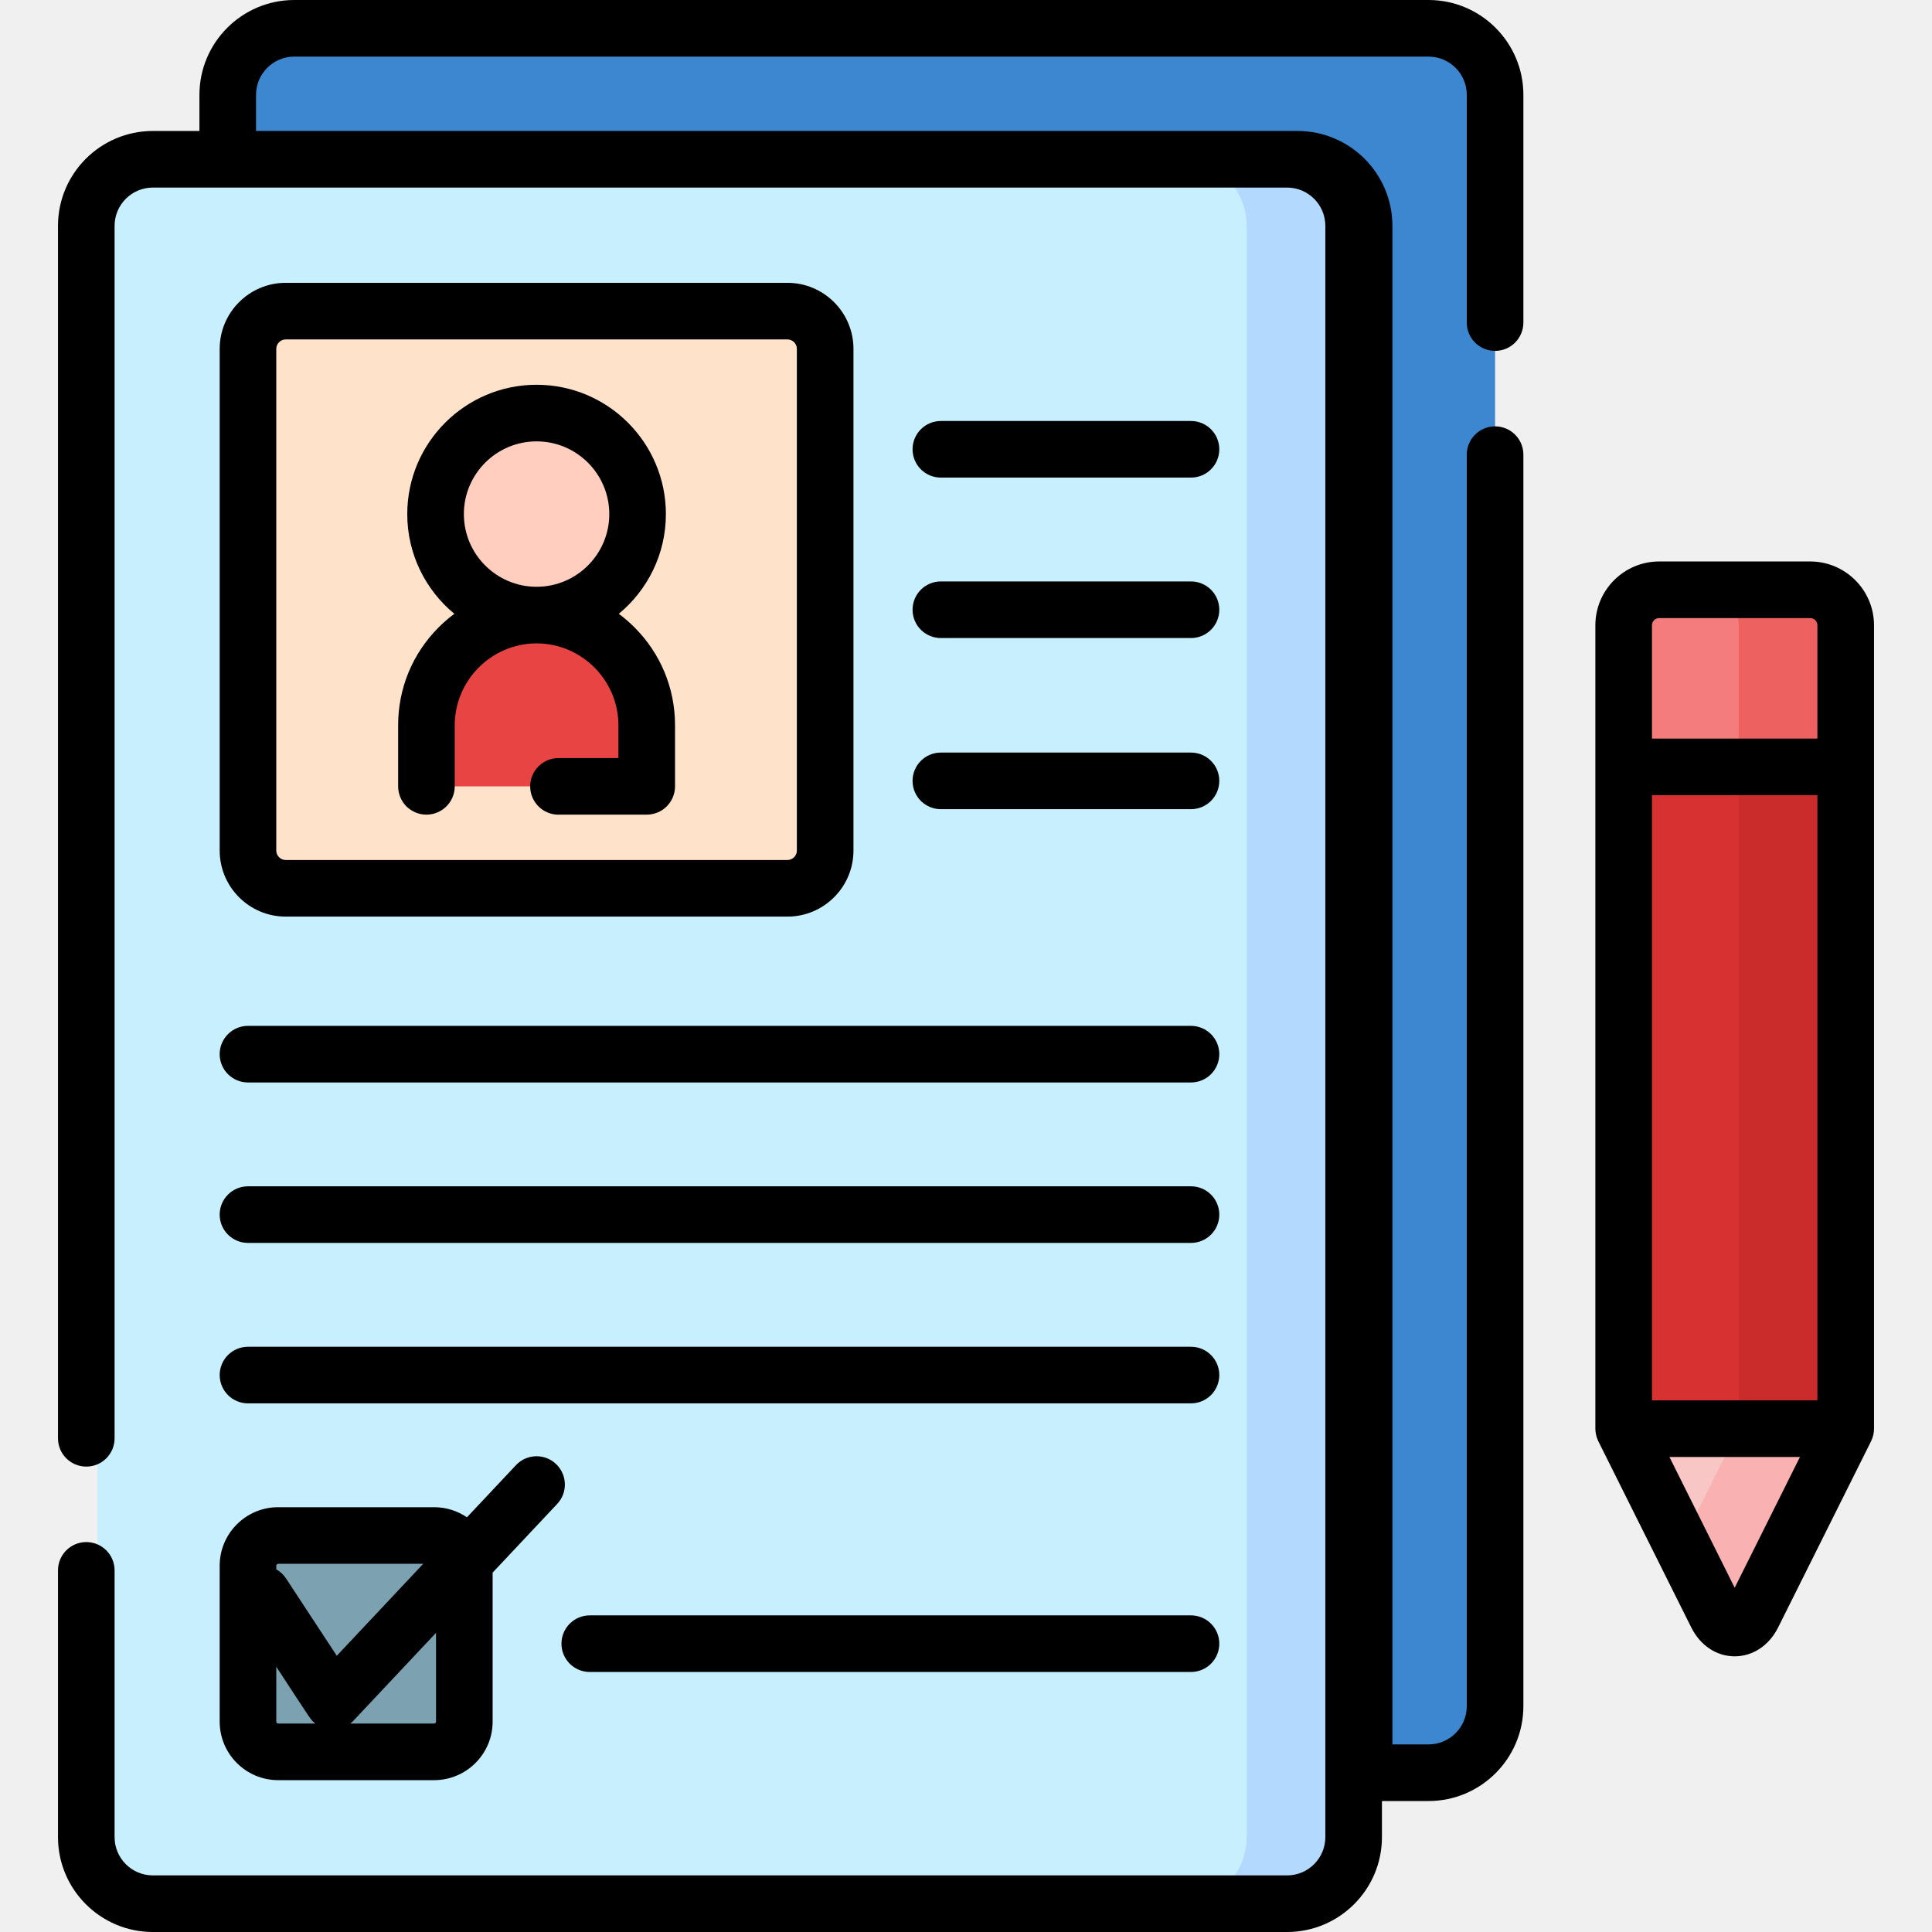
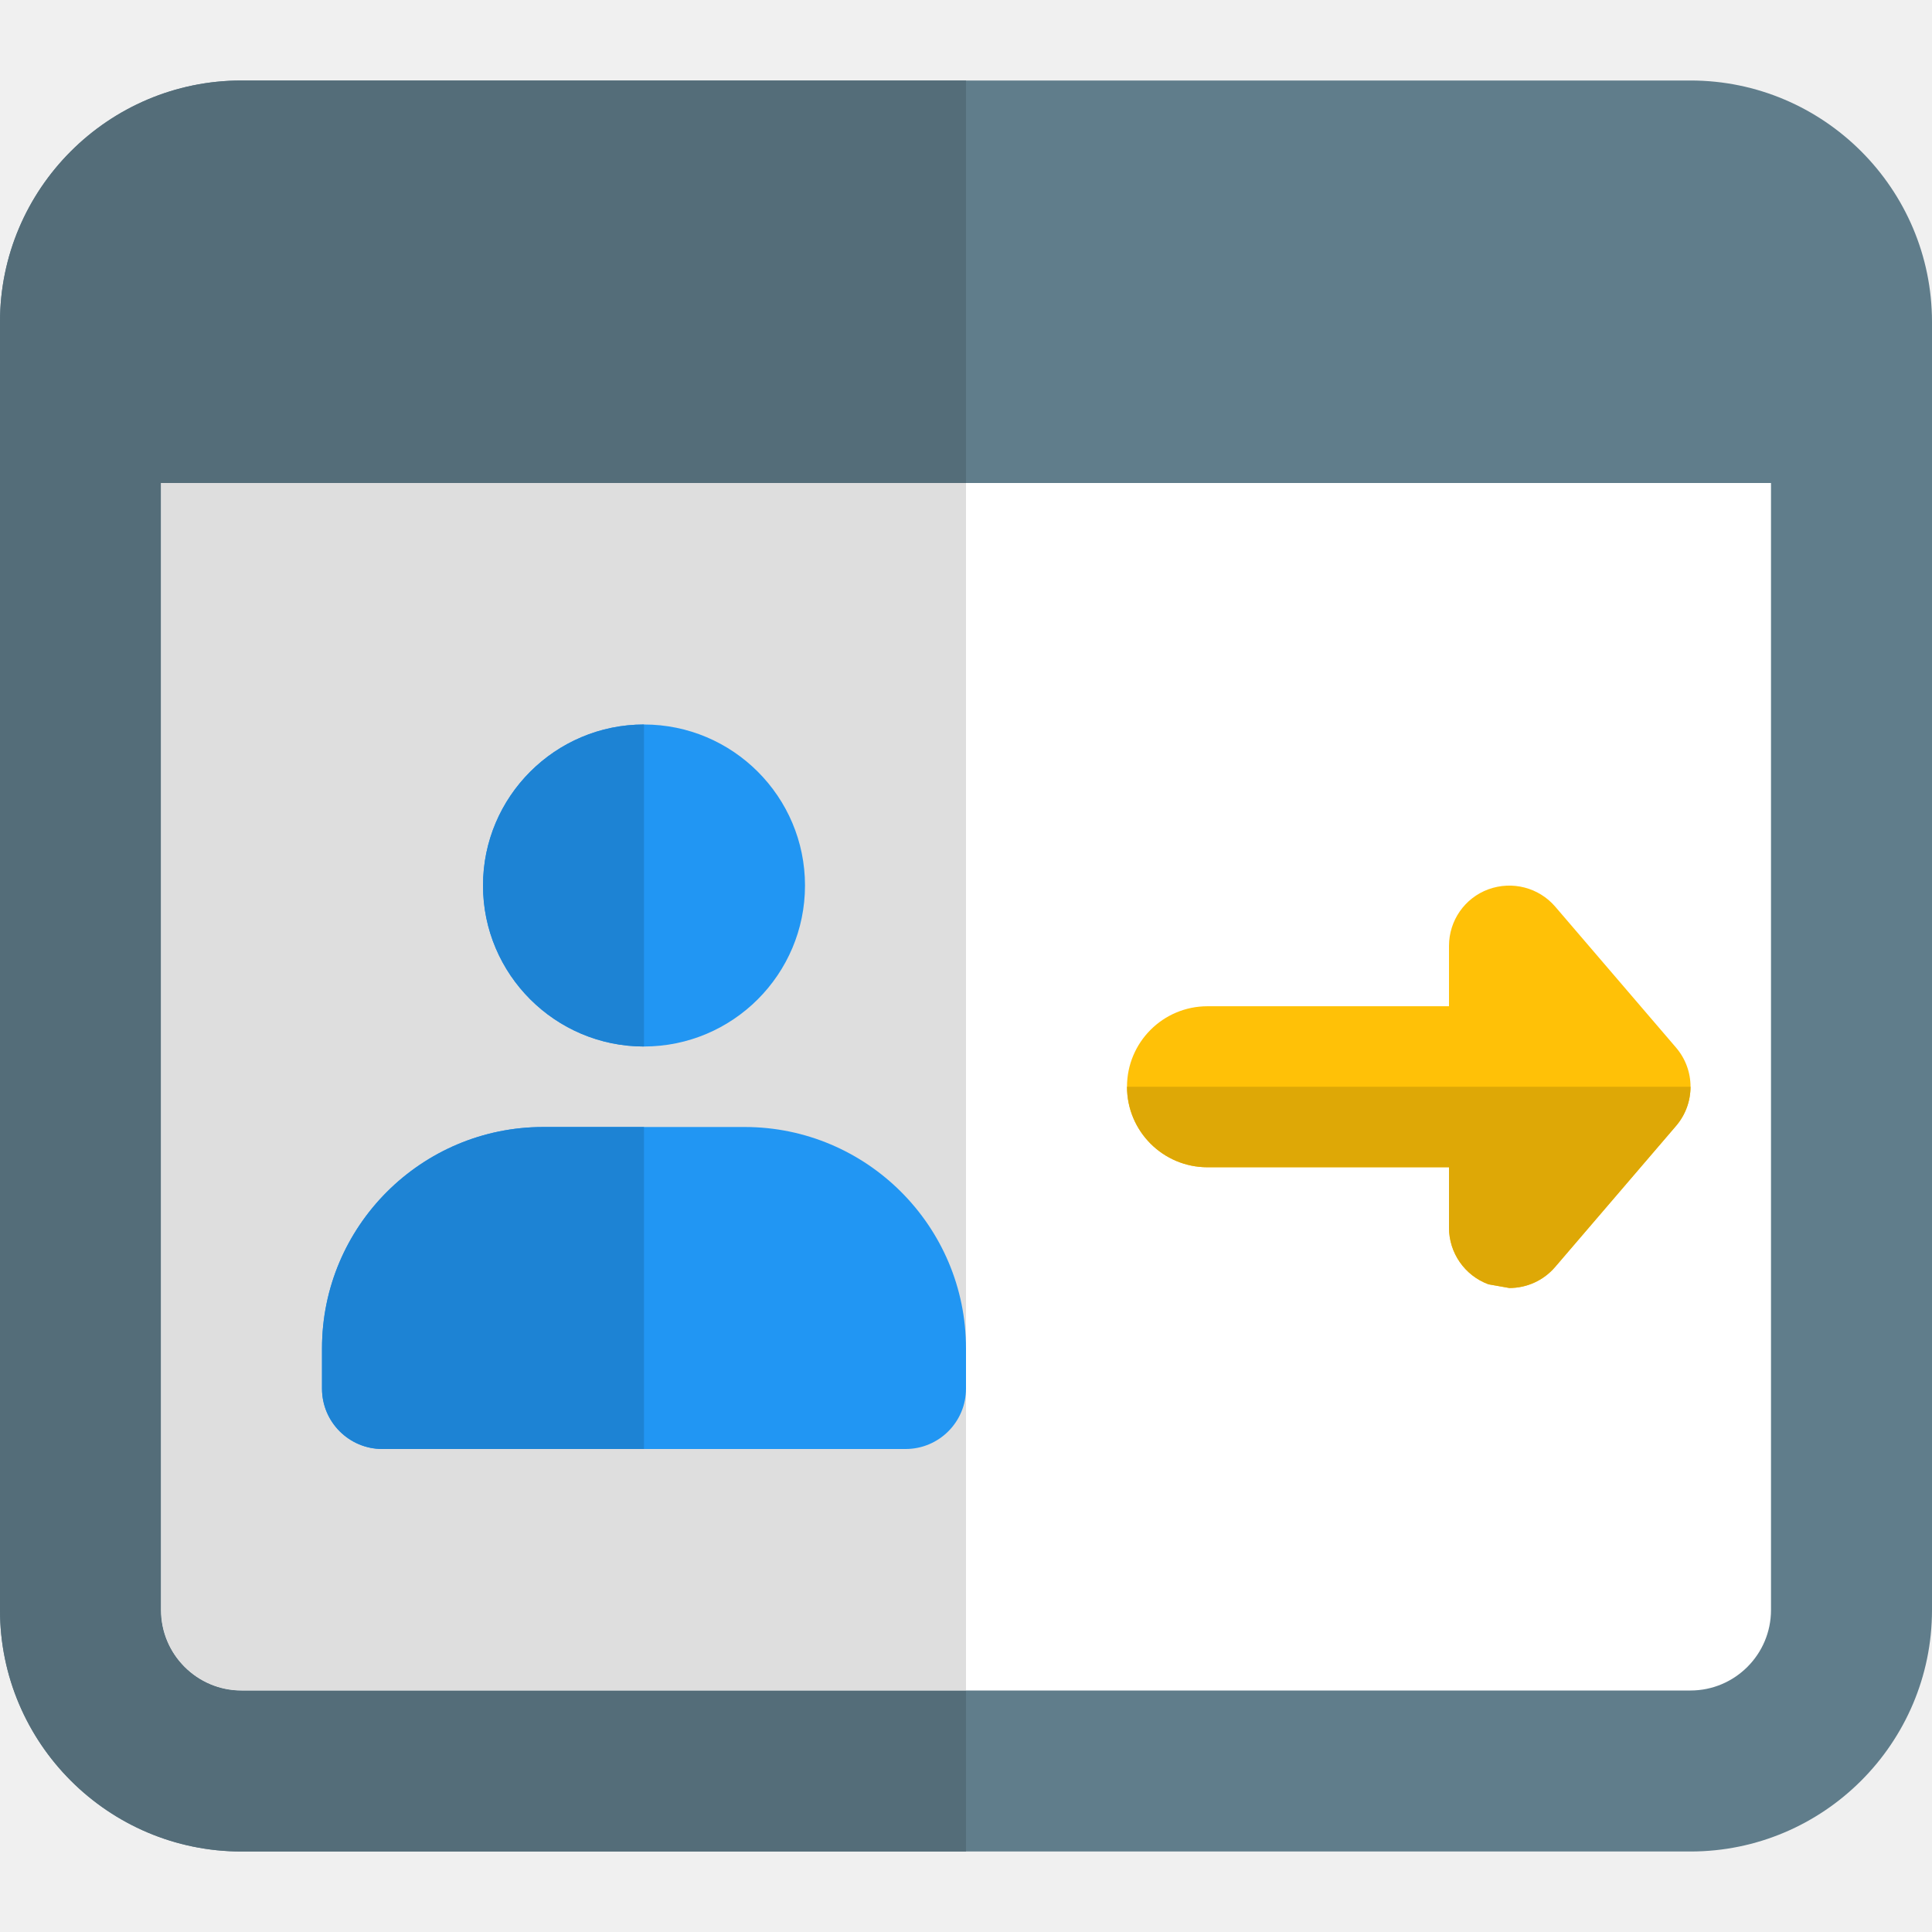
- <svg xmlns="http://www.w3.org/2000/svg" id="Capa_1" enable-background="new 0 0 512 512" height="512" viewBox="0 0 512 512" width="512">
-   <g>
-     <g>
-       <path d="m344.029 504.5h-300.585c-9.741 0-17.638-7.897-17.638-17.638v-427.015c0-9.741 7.897-17.638 17.638-17.638h300.585c9.741 0 17.638 7.897 17.638 17.638v427.015c0 9.741-7.897 17.638-17.638 17.638z" fill="#c8effe" />
-       <g>
-         <path d="m372.02 261.502h175.382v58.843h-175.382z" fill="#d83131" transform="matrix(0 1 -1 0 750.635 -168.787)" />
-         <path d="m430.29 165.711v37.522h58.843v-37.522c0-5.2-4.215-9.415-9.415-9.415h-40.013c-5.2 0-9.415 4.215-9.415 9.415z" fill="#f47c7c" />
-         <path d="m489.133 378.614h-58.843l24.61 49.307c2.344 4.696 7.278 4.696 9.622 0z" fill="#f9c6c6" />
-         <path d="m372.02 261.502h175.382v58.843h-175.382z" fill="#d83131" transform="matrix(0 1 -1 0 750.635 -168.787)" />
-         <path d="m430.29 165.711v37.522h58.843v-37.522c0-5.2-4.215-9.415-9.415-9.415h-40.013c-5.2 0-9.415 4.215-9.415 9.415z" fill="#f47c7c" />
-         <path d="m489.133 378.614h-58.843l24.61 49.307c2.344 4.696 7.278 4.696 9.622 0z" fill="#f9c6c6" />
-         <path d="m460.786 203.233h28.346v175.382h-28.346z" fill="#ca2c2c" />
-         <path d="m479.718 156.296h-28.346c5.2 0 9.415 4.215 9.415 9.415v37.522h28.346v-37.523c-.001-5.199-4.216-9.414-9.415-9.414z" fill="#ee6161" />
-         <path d="m460.787 378.614-15.248 30.55 9.362 18.757c2.344 4.696 7.278 4.696 9.622 0l24.61-49.307z" fill="#f9b1b1" />
-       </g>
-       <path d="m378.575 7.5h-300.585c-9.741 0-17.638 7.897-17.638 17.638v17.071h283.514c9.741 0 17.638 7.897 17.638 17.638v409.944h17.071c9.741 0 17.638-7.897 17.638-17.638v-427.015c0-9.741-7.897-17.638-17.638-17.638z" fill="#3c87d0" />
-       <path d="m115.051 464.258h-41.333c-4.418 0-8-3.582-8-8v-41.333c0-4.418 3.582-8 8-8h41.333c4.418 0 8 3.582 8 8v41.333c0 4.418-3.581 8-8 8z" fill="#7ca1b1" />
-       <path d="m208.678 235.411h-132.96c-5.523 0-10-4.477-10-10v-132.96c0-5.523 4.477-10 10-10h132.96c5.523 0 10 4.477 10 10v132.96c0 5.523-4.477 10-10 10z" fill="#fee2ca" />
-       <circle cx="142.198" cy="136.236" fill="#ffcebf" r="26.769" />
-       <path d="m113.006 208.395h58.384v-16.198c0-16.122-13.07-29.192-29.192-29.192-16.122 0-29.192 13.07-29.192 29.192z" fill="#e94444" />
-       <path d="m344.029 42.209h-31.284c9.741 0 17.638 7.897 17.638 17.638v427.015c0 9.741-7.897 17.638-17.638 17.638h31.284c9.741 0 17.638-7.897 17.638-17.638v-427.015c0-9.741-7.897-17.638-17.638-17.638z" fill="#b3dafe" />
-     </g>
-     <g>
-       <path d="m378.575 0h-300.585c-13.862 0-25.138 11.277-25.138 25.139v9.57h-12.346c-13.861 0-25.138 11.277-25.138 25.139v321.316c0 4.143 3.358 7.5 7.5 7.5s7.5-3.357 7.5-7.5v-321.316c0-5.591 4.548-10.139 10.138-10.139h300.585c5.59 0 10.138 4.548 10.138 10.139v427.014c0 5.591-4.548 10.139-10.138 10.139h-300.585c-5.59 0-10.138-4.548-10.138-10.139v-70.697c0-4.143-3.358-7.5-7.5-7.5s-7.5 3.357-7.5 7.5v70.697c0 13.861 11.277 25.139 25.138 25.139h300.585c13.861 0 25.138-11.277 25.138-25.139v-9.57h12.345c13.861 0 25.138-11.277 25.138-25.139v-331.664c0-4.143-3.358-7.5-7.5-7.5s-7.5 3.357-7.5 7.5v331.663c0 5.591-4.548 10.139-10.138 10.139h-9.571v-402.443c0-13.861-11.277-25.139-25.138-25.139-4.13 0-274.112 0-276.014 0v-9.57c.001-5.591 4.548-10.139 10.139-10.139h300.585c5.59 0 10.138 4.548 10.138 10.139v60.351c0 4.143 3.358 7.5 7.5 7.5s7.5-3.357 7.5-7.5v-60.351c0-13.862-11.277-25.139-25.138-25.139z" />
-       <path d="m479.717 148.796h-40.013c-9.327 0-16.915 7.588-16.915 16.915v212.903c0 .145.014.286.022.429.004.078.005.156.012.234.053.6.178 1.178.363 1.729.02.058.043.116.064.174.084.23.179.455.284.675.017.035.028.073.046.108l24.61 49.306c2.398 4.805 6.705 7.674 11.522 7.674s9.124-2.869 11.521-7.673l24.61-49.307c.022-.043.035-.089.056-.132.097-.203.184-.411.263-.624.027-.073.055-.144.079-.217.086-.257.161-.52.219-.789.004-.019.011-.037.015-.056.058-.278.097-.563.123-.852.009-.098.01-.196.015-.294.007-.128.019-.255.019-.385 0-7.78 0-202.277 0-212.903 0-9.327-7.588-16.915-16.915-16.915zm-20.006 271.97-17.295-34.651h34.591zm21.921-49.652h-43.842v-160.382h43.842zm0-175.382h-43.842v-30.021c0-1.056.859-1.915 1.915-1.915h40.013c1.056 0 1.915.859 1.915 1.915v30.021z" />
-       <path d="m58.218 456.258c0 8.547 6.953 15.5 15.5 15.5h41.333c8.547 0 15.5-6.953 15.5-15.5v-39.496l17.111-18.203c2.837-3.018 2.69-7.765-.328-10.602s-7.764-2.69-10.602.328l-12.987 13.816c-2.481-1.688-5.474-2.676-8.694-2.676h-41.333c-8.547 0-15.5 6.953-15.5 15.5zm57.333-23.539v23.539c0 .275-.224.5-.5.5h-22.227c.295-.231.58-.479.841-.756zm-42.333-17.794c0-.275.224-.5.5-.5h38.443l-22.91 24.372-13.441-20.483c-.681-1.038-1.579-1.847-2.591-2.416v-.973zm0 26.782c9.497 14.472 9.039 14.02 10.351 15.051h-9.851c-.276 0-.5-.225-.5-.5z" />
-       <path d="m315.625 428.091h-159.333c-4.142 0-7.5 3.357-7.5 7.5s3.358 7.5 7.5 7.5h159.333c4.142 0 7.5-3.357 7.5-7.5s-3.358-7.5-7.5-7.5z" />
-       <path d="m75.718 242.911h132.959c9.649 0 17.5-7.851 17.5-17.5v-132.96c0-9.649-7.851-17.5-17.5-17.5h-132.959c-9.649 0-17.5 7.851-17.5 17.5v132.96c0 9.65 7.851 17.5 17.5 17.5zm-2.5-150.46c0-1.379 1.122-2.5 2.5-2.5h132.959c1.378 0 2.5 1.121 2.5 2.5v132.96c0 1.379-1.122 2.5-2.5 2.5h-132.959c-1.378 0-2.5-1.121-2.5-2.5z" />
-       <path d="m113 215.89c4.14 0 7.51-3.36 7.51-7.49v-16.2c.02-11.909 9.699-21.627 21.596-21.698.031 0 .061.002.092.002.032 0 .063-.002.094-.002 11.898.07 21.578 9.788 21.598 21.698v8.699h-15.89c-4.13 0-7.5 3.36-7.5 7.5 0 4.13 3.37 7.5 7.5 7.5.01 0 .02 0 .02-.01h23.37c1.97 0 3.91-.8 5.3-2.189 1.4-1.4 2.2-3.33 2.2-5.301v-16.199c0-9.811-3.82-19.021-10.75-25.95-1.307-1.307-2.695-2.503-4.153-3.583 7.617-6.291 12.48-15.803 12.48-26.43 0-18.896-15.373-34.27-34.269-34.27s-34.269 15.373-34.269 34.27c0 10.626 4.862 20.138 12.478 26.429-1.459 1.081-2.849 2.277-4.157 3.585-6.93 6.93-10.74 16.14-10.74 25.95v16.199c0 1.971.8 3.9 2.19 5.301 1.4 1.389 3.33 2.189 5.3 2.189zm29.198-98.923c10.625 0 19.269 8.645 19.269 19.27 0 10.603-8.609 19.229-19.204 19.265-.021 0-.042-.001-.063-.001-.022 0-.044.001-.066.002-10.595-.035-19.205-8.662-19.205-19.265 0-10.627 8.644-19.271 19.269-19.271z" />
-       <path d="m249.337 126.567h66.288c4.142 0 7.5-3.357 7.5-7.5s-3.358-7.5-7.5-7.5h-66.288c-4.142 0-7.5 3.357-7.5 7.5s3.358 7.5 7.5 7.5z" />
-       <path d="m249.337 169.088h66.288c4.142 0 7.5-3.357 7.5-7.5s-3.358-7.5-7.5-7.5h-66.288c-4.142 0-7.5 3.357-7.5 7.5s3.358 7.5 7.5 7.5z" />
-       <path d="m249.337 214.441h66.288c4.142 0 7.5-3.357 7.5-7.5s-3.358-7.5-7.5-7.5h-66.288c-4.142 0-7.5 3.357-7.5 7.5s3.358 7.5 7.5 7.5z" />
-       <path d="m65.718 286.865h249.907c4.142 0 7.5-3.357 7.5-7.5s-3.358-7.5-7.5-7.5h-249.907c-4.142 0-7.5 3.357-7.5 7.5s3.358 7.5 7.5 7.5z" />
-       <path d="m65.718 329.385h249.907c4.142 0 7.5-3.357 7.5-7.5s-3.358-7.5-7.5-7.5h-249.907c-4.142 0-7.5 3.357-7.5 7.5s3.358 7.5 7.5 7.5z" />
-       <path d="m65.718 371.905h249.907c4.142 0 7.5-3.357 7.5-7.5s-3.358-7.5-7.5-7.5h-249.907c-4.142 0-7.5 3.357-7.5 7.5s3.358 7.5 7.5 7.5z" />
-     </g>
-   </g>
+ <svg xmlns="http://www.w3.org/2000/svg" id="color" enable-background="new 0 0 24 24" height="512" viewBox="0 0 24 24" width="512">
+   <path d="m21 1h-18c-1.654 0-3 1.346-3 3v16c0 1.654 1.346 3 3 3h18c1.654 0 3-1.346 3-3v-16c0-1.654-1.346-3-3-3z" fill="#607d8b" />
+   <path d="m21 21h-18c-.551 0-1-.448-1-1v-14h20v14c0 .552-.449 1-1 1z" fill="#fff" />
+   <path d="m12 1h-9c-1.654 0-3 1.346-3 3v16c0 1.654 1.346 3 3 3h9v-2h-9c-.551 0-1-.448-1-1v-14h10z" fill="#546d79" />
+   <path d="m12 6h-10v14c0 .552.449 1 1 1h9z" fill="#dedede" />
+   <path d="m8 13c-1.103 0-2-.897-2-2s.897-2 2-2 2 .897 2 2-.897 2-2 2z" fill="#2196f3" />
+   <path d="m11.25 18h-6.5c-.414 0-.75-.336-.75-.75v-.5c0-1.517 1.233-2.75 2.75-2.75h2.5c1.517 0 2.75 1.233 2.75 2.75v.5c0 .414-.336.75-.75.75z" fill="#2196f3" />
+   <path d="m8 9c-1.103 0-2 .897-2 2s.897 2 2 2z" fill="#1d83d4" />
+   <path d="m8 14h-1.25c-1.517 0-2.75 1.233-2.75 2.75v.5c0 .414.336.75.75.75h3.25z" fill="#1d83d4" />
+   <path d="m20.819 13.012-1.5-1.75c-.204-.237-.533-.322-.829-.215-.295.108-.49.389-.49.703v.75h-3c-.553 0-1 .448-1 1s.447 1 1 1h3v.75c0 .314.195.595.49.704l.26.046c.215 0 .424-.092.569-.262l1.5-1.75c.242-.281.242-.695 0-.976z" fill="#ffc107" />
+   <path d="m21 13.5h-7c0 .552.447 1 1 1h3v.75c0 .314.195.595.49.704l.26.046c.215 0 .424-.092.569-.262l1.5-1.75c.121-.14.181-.314.181-.488z" fill="#dea806" />
</svg>
